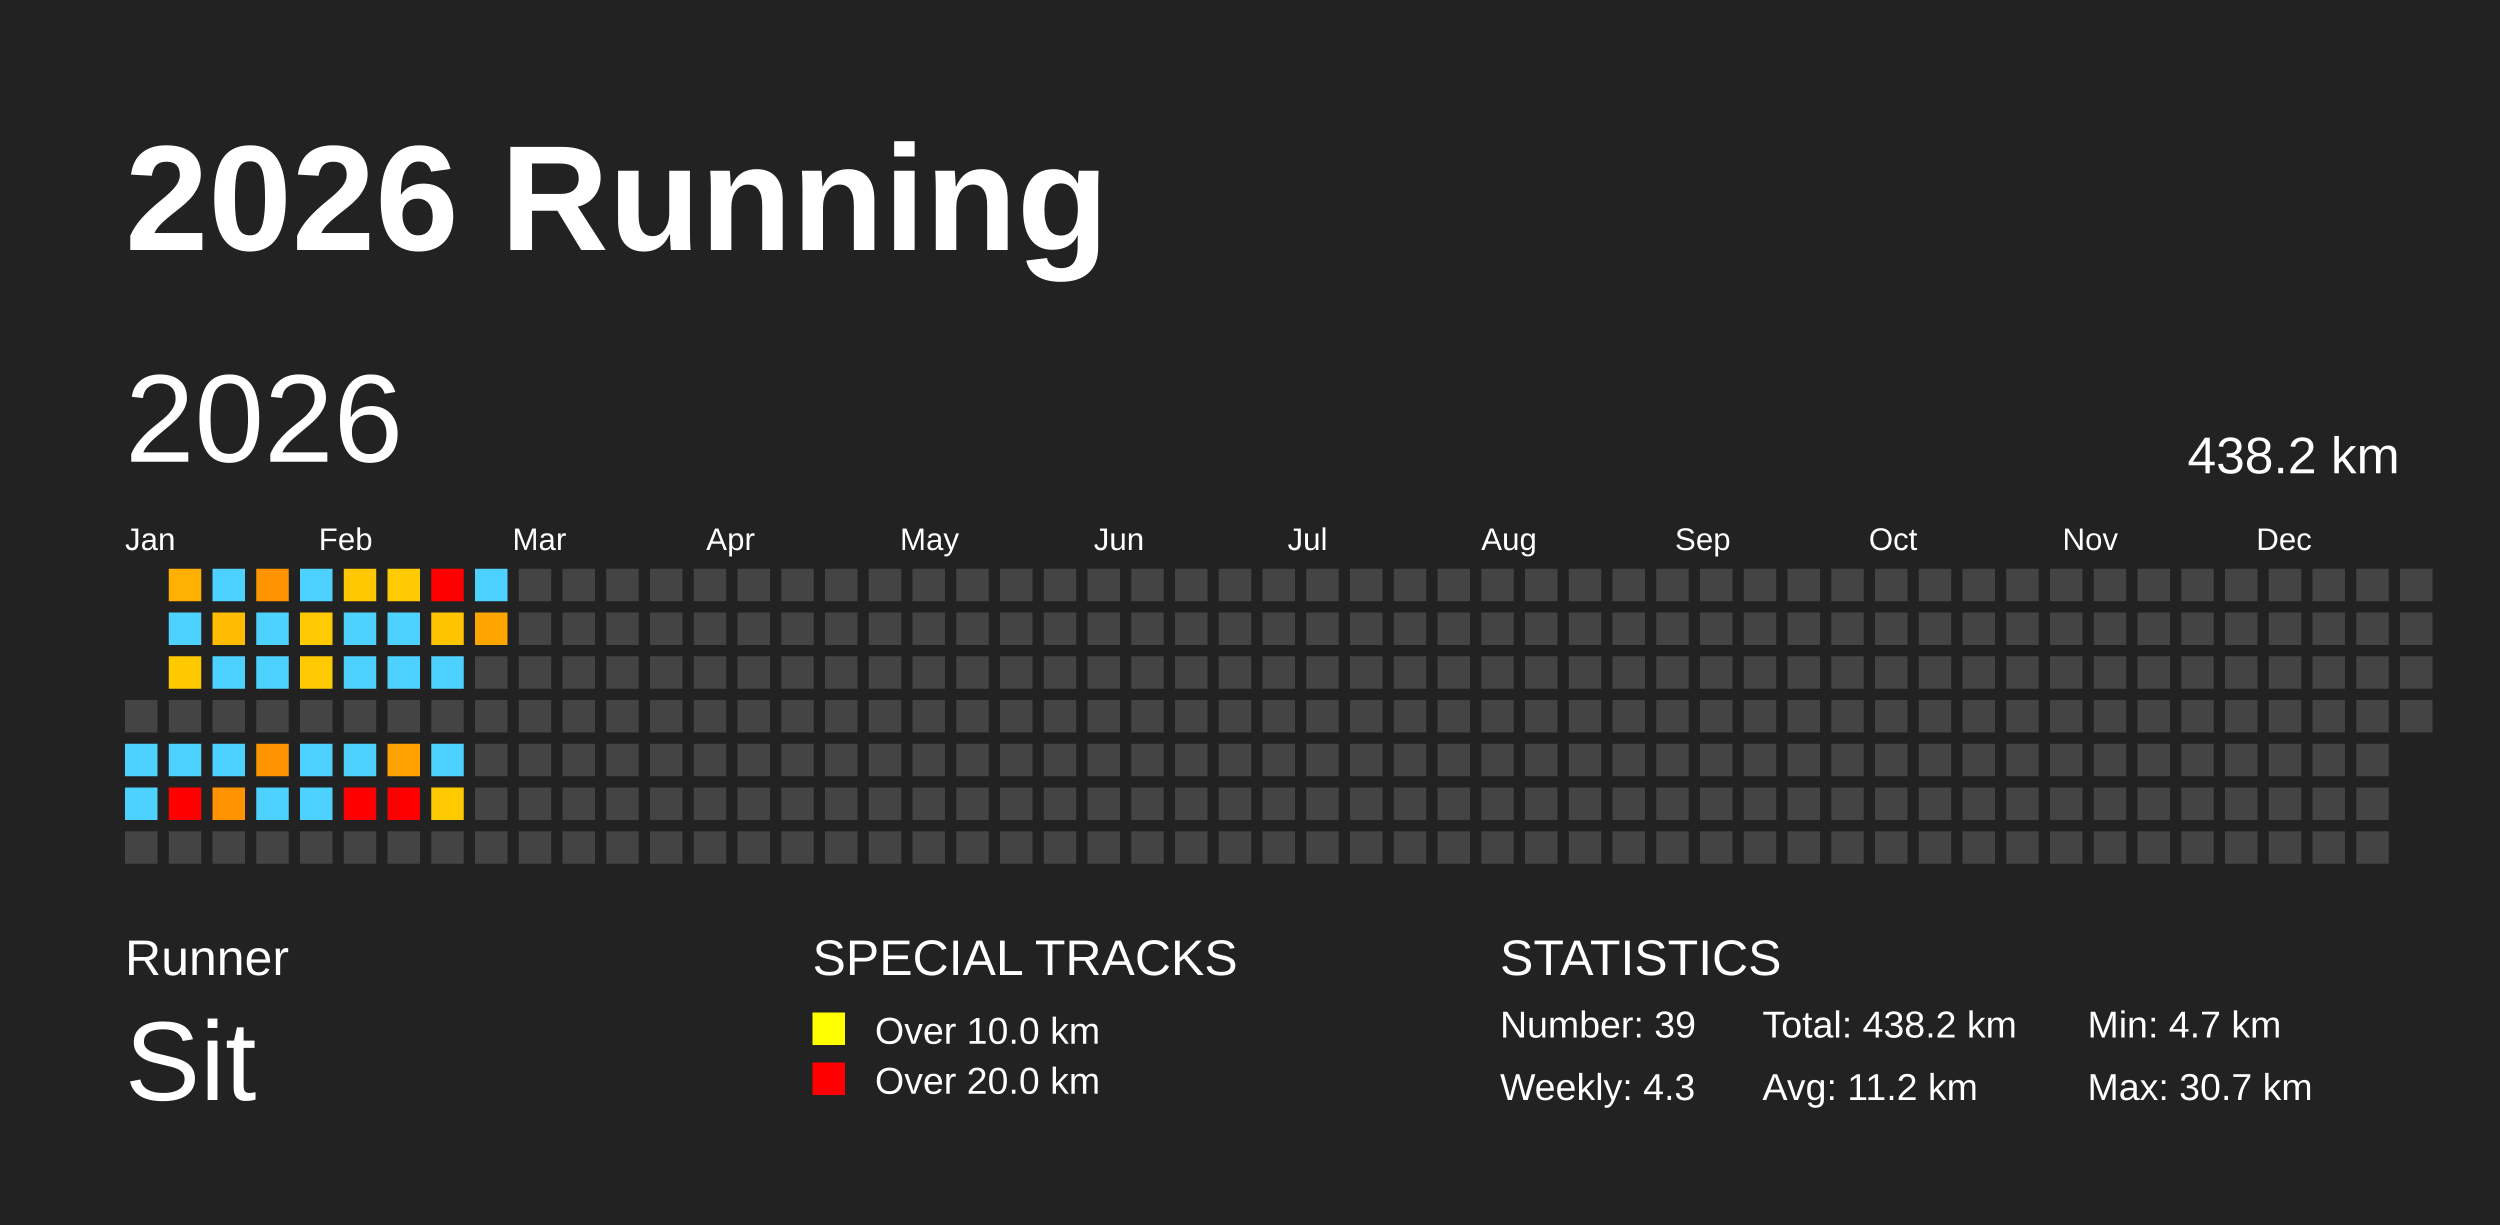
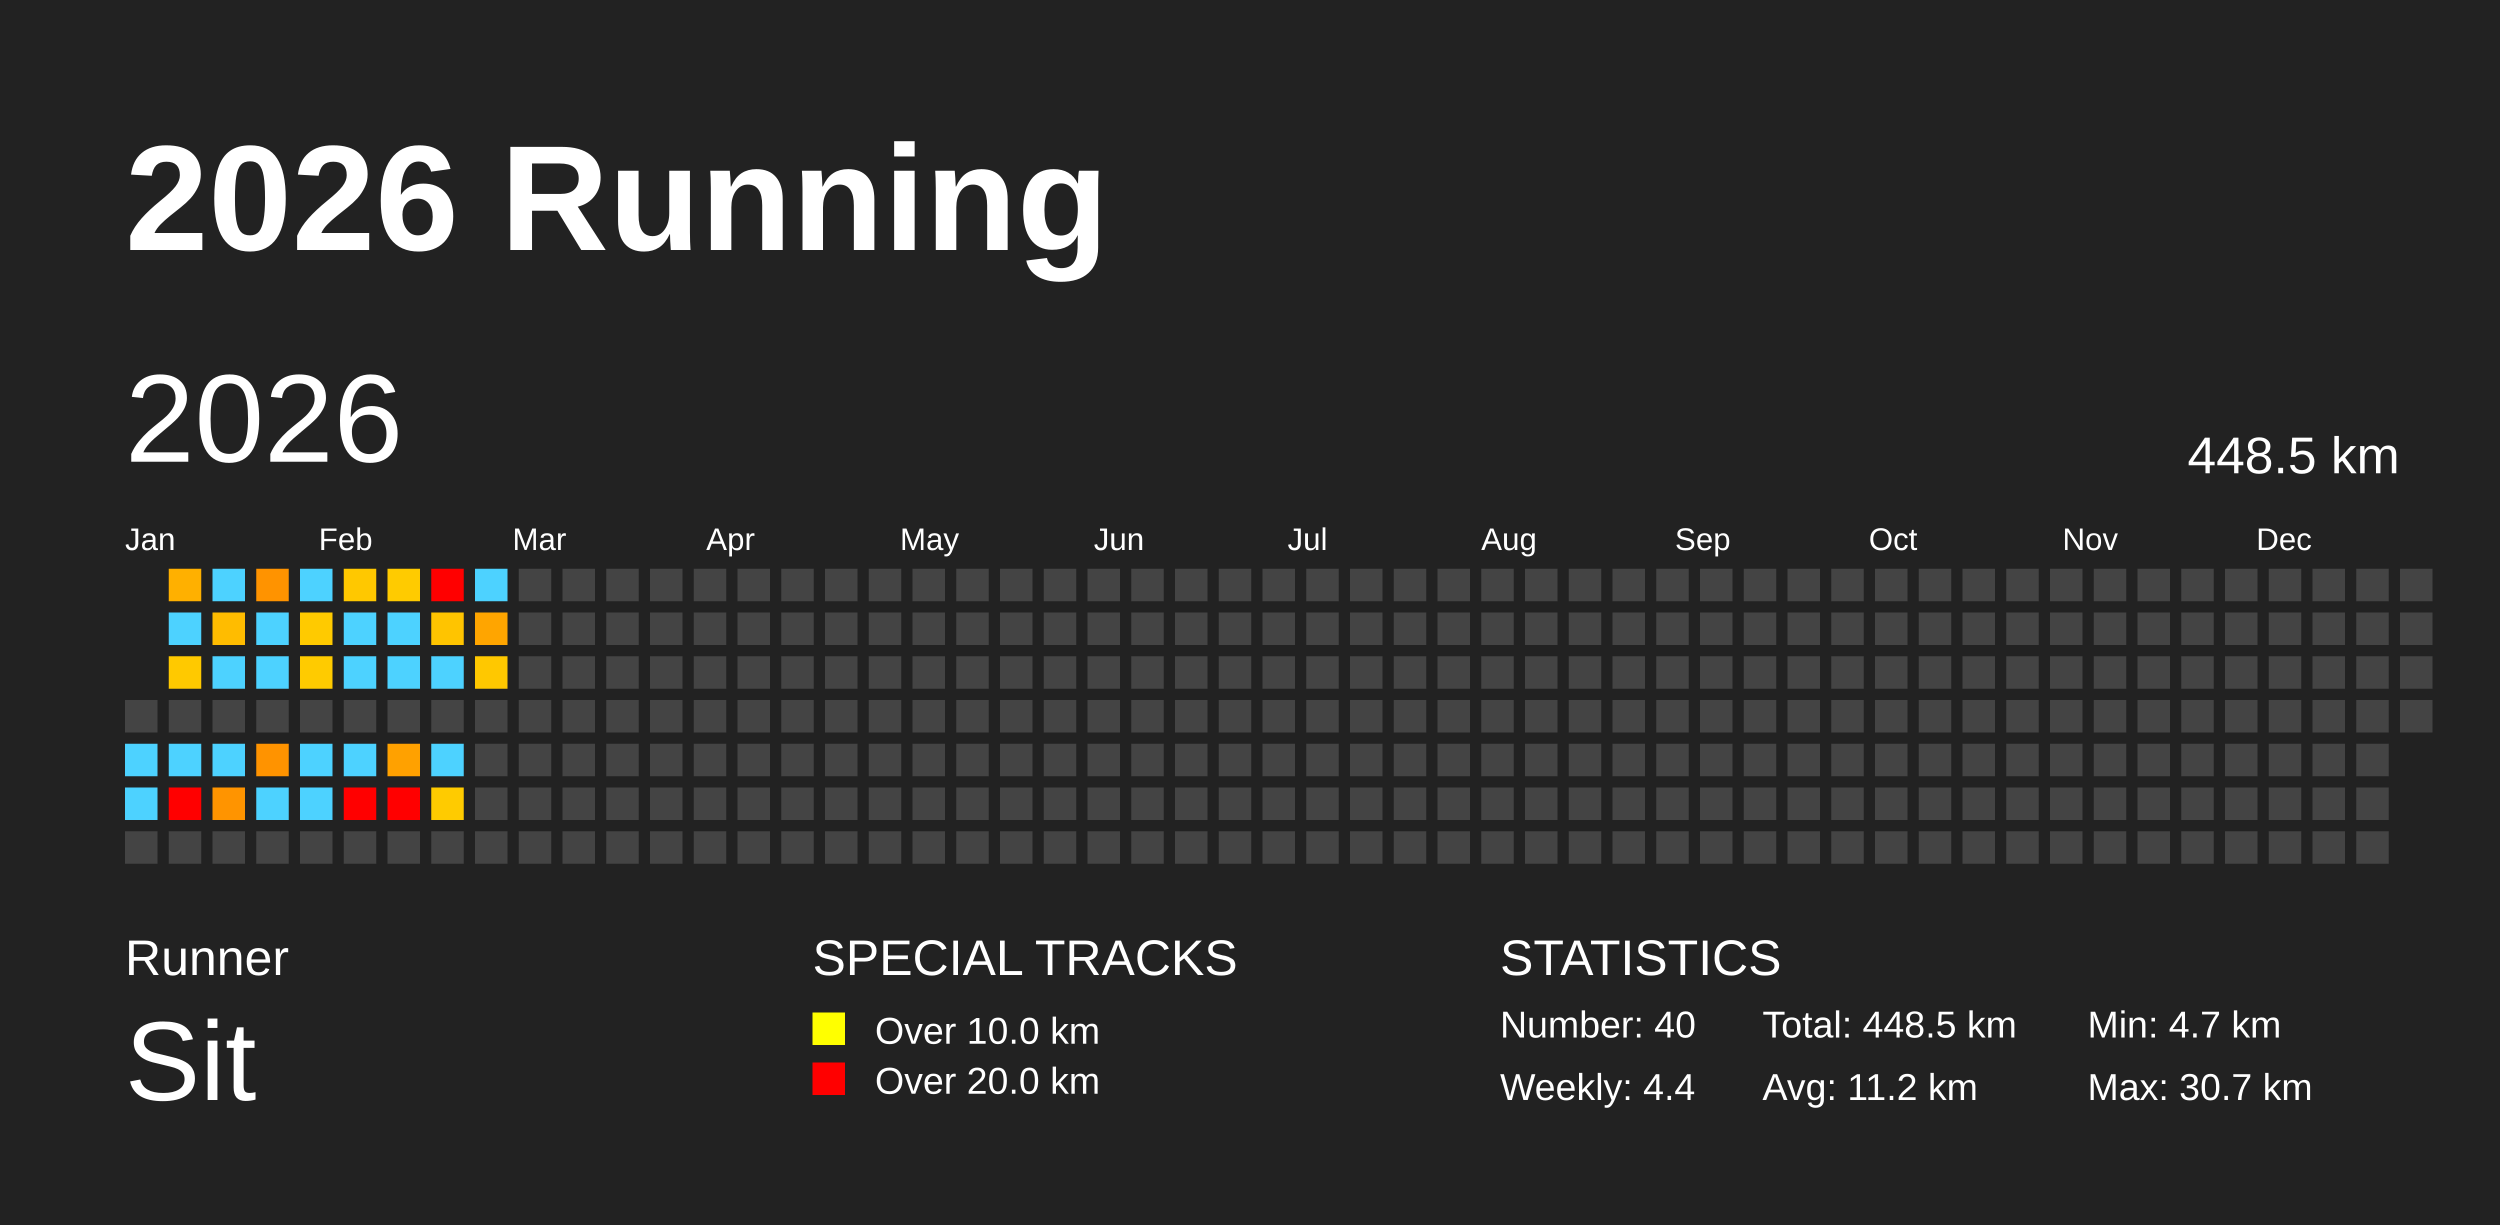
<svg xmlns="http://www.w3.org/2000/svg" baseProfile="full" height="98mm" version="1.1" viewBox="0,0,200,98" width="200mm">
  <defs />
  <rect fill="#222222" height="98" width="200" x="0" y="0" />
  <text fill="#FFFFFF" style="font-size:12px; font-family:Arial; font-weight:bold;" x="10" y="20">2026 Running</text>
  <text fill="#FFFFFF" style="font-size:4px; font-family:Arial" x="10" y="78">Runner</text>
  <text fill="#FFFFFF" style="font-size:9px; font-family:Arial" x="10" y="88">Sit</text>
  <text fill="#FFFFFF" style="font-size:4px; font-family:Arial" x="65" y="78">SPECIAL TRACKS</text>
  <rect fill="yellow" height="2.6" width="2.6" x="65" y="81" />
  <text fill="#FFFFFF" style="font-size:3px; font-family:Arial" x="70" y="83.5">Over 10.0 km</text>
  <rect fill="red" height="2.6" width="2.6" x="65" y="85" />
  <text fill="#FFFFFF" style="font-size:3px; font-family:Arial" x="70" y="87.5">Over 20.0 km</text>
  <text fill="#FFFFFF" style="font-size:4px; font-family:Arial" x="120" y="78">STATISTICS</text>
-   <text fill="#FFFFFF" style="font-size:3px; font-family:Arial" x="120" y="83">Number: 39</text>
-   <text fill="#FFFFFF" style="font-size:3px; font-family:Arial" x="120" y="88">Weekly: 4.3</text>
-   <text fill="#FFFFFF" style="font-size:3px; font-family:Arial" x="141" y="83">Total: 438.2 km</text>
+   <text fill="#FFFFFF" style="font-size:3px; font-family:Arial" x="120" y="83">Number: 40</text>
+   <text fill="#FFFFFF" style="font-size:3px; font-family:Arial" x="120" y="88">Weekly: 4.4</text>
+   <text fill="#FFFFFF" style="font-size:3px; font-family:Arial" x="141" y="83">Total: 448.5 km</text>
  <text fill="#FFFFFF" style="font-size:3px; font-family:Arial" x="141" y="88">Avg: 11.2 km</text>
  <text fill="#FFFFFF" style="font-size:3px; font-family:Arial" x="167" y="83">Min: 4.7 km</text>
  <text fill="#FFFFFF" style="font-size:3px; font-family:Arial" x="167" y="88">Max: 30.7 km</text>
  <text dominant-baseline="hanging" fill="#FFFFFF" style="font-size:10.0px; font-family:Arial;" x="10" y="30">2026</text>
-   <text dominant-baseline="hanging" fill="#FFFFFF" style="font-size:4.125px; font-family:Arial;" x="175" y="35">438.2 km</text>
+   <text dominant-baseline="hanging" fill="#FFFFFF" style="font-size:4.125px; font-family:Arial;" x="175" y="35">448.5 km</text>
  <text fill="#FFFFFF" style="font-size:2.5px; font-family:Arial" x="10.0" y="44">Jan</text>
  <text fill="#FFFFFF" style="font-size:2.5px; font-family:Arial" x="25.5" y="44">Feb</text>
  <text fill="#FFFFFF" style="font-size:2.5px; font-family:Arial" x="41.0" y="44">Mar</text>
  <text fill="#FFFFFF" style="font-size:2.5px; font-family:Arial" x="56.5" y="44">Apr</text>
  <text fill="#FFFFFF" style="font-size:2.5px; font-family:Arial" x="72.0" y="44">May</text>
  <text fill="#FFFFFF" style="font-size:2.5px; font-family:Arial" x="87.5" y="44">Jun</text>
  <text fill="#FFFFFF" style="font-size:2.5px; font-family:Arial" x="103.0" y="44">Jul</text>
  <text fill="#FFFFFF" style="font-size:2.5px; font-family:Arial" x="118.5" y="44">Aug</text>
  <text fill="#FFFFFF" style="font-size:2.5px; font-family:Arial" x="134.0" y="44">Sep</text>
  <text fill="#FFFFFF" style="font-size:2.5px; font-family:Arial" x="149.5" y="44">Oct</text>
  <text fill="#FFFFFF" style="font-size:2.5px; font-family:Arial" x="165.0" y="44">Nov</text>
  <text fill="#FFFFFF" style="font-size:2.5px; font-family:Arial" x="180.5" y="44">Dec</text>
  <rect fill="#444444" height="2.6" width="2.6" x="10.0" y="56.0" />
  <rect fill="#4dd2ff" height="2.6" width="2.6" x="10.0" y="59.5" />
  <rect fill="#4dd2ff" height="2.6" width="2.6" x="10.0" y="63.0" />
  <rect fill="#444444" height="2.6" width="2.6" x="10.0" y="66.5" />
  <rect fill="#ffb000" height="2.6" width="2.6" x="13.5" y="45.5" />
  <rect fill="#4dd2ff" height="2.6" width="2.6" x="13.5" y="49.0" />
  <rect fill="#ffc900" height="2.6" width="2.6" x="13.5" y="52.5" />
  <rect fill="#444444" height="2.6" width="2.6" x="13.5" y="56.0" />
  <rect fill="#4dd2ff" height="2.6" width="2.6" x="13.5" y="59.5" />
  <rect fill="red" height="2.6" width="2.6" x="13.5" y="63.0" />
  <rect fill="#444444" height="2.6" width="2.6" x="13.5" y="66.5" />
  <rect fill="#4dd2ff" height="2.6" width="2.6" x="17.0" y="45.5" />
  <rect fill="#ffbc00" height="2.6" width="2.6" x="17.0" y="49.0" />
  <rect fill="#4dd2ff" height="2.6" width="2.6" x="17.0" y="52.5" />
  <rect fill="#444444" height="2.6" width="2.6" x="17.0" y="56.0" />
  <rect fill="#4dd2ff" height="2.6" width="2.6" x="17.0" y="59.5" />
  <rect fill="#ff9400" height="2.6" width="2.6" x="17.0" y="63.0" />
  <rect fill="#444444" height="2.6" width="2.6" x="17.0" y="66.5" />
  <rect fill="#ff9300" height="2.6" width="2.6" x="20.5" y="45.5" />
  <rect fill="#4dd2ff" height="2.6" width="2.6" x="20.5" y="49.0" />
  <rect fill="#4dd2ff" height="2.6" width="2.6" x="20.5" y="52.5" />
  <rect fill="#444444" height="2.6" width="2.6" x="20.5" y="56.0" />
  <rect fill="#ff9300" height="2.6" width="2.6" x="20.5" y="59.5" />
  <rect fill="#4dd2ff" height="2.6" width="2.6" x="20.5" y="63.0" />
  <rect fill="#444444" height="2.6" width="2.6" x="20.5" y="66.5" />
  <rect fill="#4dd2ff" height="2.6" width="2.6" x="24.0" y="45.5" />
  <rect fill="#ffca00" height="2.6" width="2.6" x="24.0" y="49.0" />
  <rect fill="#ffcb00" height="2.6" width="2.6" x="24.0" y="52.5" />
  <rect fill="#444444" height="2.6" width="2.6" x="24.0" y="56.0" />
  <rect fill="#4dd2ff" height="2.6" width="2.6" x="24.0" y="59.5" />
  <rect fill="#4dd2ff" height="2.6" width="2.6" x="24.0" y="63.0" />
  <rect fill="#444444" height="2.6" width="2.6" x="24.0" y="66.5" />
  <rect fill="#ffc800" height="2.6" width="2.6" x="27.5" y="45.5" />
  <rect fill="#4dd2ff" height="2.6" width="2.6" x="27.5" y="49.0" />
  <rect fill="#4dd2ff" height="2.6" width="2.6" x="27.5" y="52.5" />
  <rect fill="#444444" height="2.6" width="2.6" x="27.5" y="56.0" />
  <rect fill="#4dd2ff" height="2.6" width="2.6" x="27.5" y="59.5" />
  <rect fill="red" height="2.6" width="2.6" x="27.5" y="63.0" />
  <rect fill="#444444" height="2.6" width="2.6" x="27.5" y="66.5" />
  <rect fill="#ffcb00" height="2.6" width="2.6" x="31.0" y="45.5" />
  <rect fill="#4dd2ff" height="2.6" width="2.6" x="31.0" y="49.0" />
  <rect fill="#4dd2ff" height="2.6" width="2.6" x="31.0" y="52.5" />
  <rect fill="#444444" height="2.6" width="2.6" x="31.0" y="56.0" />
  <rect fill="#ffa100" height="2.6" width="2.6" x="31.0" y="59.5" />
  <rect fill="red" height="2.6" width="2.6" x="31.0" y="63.0" />
  <rect fill="#444444" height="2.6" width="2.6" x="31.0" y="66.5" />
  <rect fill="red" height="2.6" width="2.6" x="34.5" y="45.5" />
  <rect fill="#ffc400" height="2.6" width="2.6" x="34.5" y="49.0" />
  <rect fill="#4dd2ff" height="2.6" width="2.6" x="34.5" y="52.5" />
  <rect fill="#444444" height="2.6" width="2.6" x="34.5" y="56.0" />
  <rect fill="#4dd2ff" height="2.6" width="2.6" x="34.5" y="59.5" />
  <rect fill="#ffcb00" height="2.6" width="2.6" x="34.5" y="63.0" />
  <rect fill="#444444" height="2.6" width="2.6" x="34.5" y="66.5" />
  <rect fill="#4dd2ff" height="2.6" width="2.6" x="38.0" y="45.5" />
  <rect fill="#ffa500" height="2.6" width="2.6" x="38.0" y="49.0" />
-   <rect fill="#444444" height="2.6" width="2.6" x="38.0" y="52.5" />
+   <rect fill="#ffc800" height="2.6" width="2.6" x="38.0" y="52.5" />
  <rect fill="#444444" height="2.6" width="2.6" x="38.0" y="56.0" />
  <rect fill="#444444" height="2.6" width="2.6" x="38.0" y="59.5" />
  <rect fill="#444444" height="2.6" width="2.6" x="38.0" y="63.0" />
  <rect fill="#444444" height="2.6" width="2.6" x="38.0" y="66.5" />
  <rect fill="#444444" height="2.6" width="2.6" x="41.5" y="45.5" />
  <rect fill="#444444" height="2.6" width="2.6" x="41.5" y="49.0" />
  <rect fill="#444444" height="2.6" width="2.6" x="41.5" y="52.5" />
  <rect fill="#444444" height="2.6" width="2.6" x="41.5" y="56.0" />
  <rect fill="#444444" height="2.6" width="2.6" x="41.5" y="59.5" />
  <rect fill="#444444" height="2.6" width="2.6" x="41.5" y="63.0" />
  <rect fill="#444444" height="2.6" width="2.6" x="41.5" y="66.5" />
  <rect fill="#444444" height="2.6" width="2.6" x="45.0" y="45.5" />
  <rect fill="#444444" height="2.6" width="2.6" x="45.0" y="49.0" />
  <rect fill="#444444" height="2.6" width="2.6" x="45.0" y="52.5" />
  <rect fill="#444444" height="2.6" width="2.6" x="45.0" y="56.0" />
  <rect fill="#444444" height="2.6" width="2.6" x="45.0" y="59.5" />
  <rect fill="#444444" height="2.6" width="2.6" x="45.0" y="63.0" />
  <rect fill="#444444" height="2.6" width="2.6" x="45.0" y="66.5" />
  <rect fill="#444444" height="2.6" width="2.6" x="48.5" y="45.5" />
  <rect fill="#444444" height="2.6" width="2.6" x="48.5" y="49.0" />
  <rect fill="#444444" height="2.6" width="2.6" x="48.5" y="52.5" />
  <rect fill="#444444" height="2.6" width="2.6" x="48.5" y="56.0" />
  <rect fill="#444444" height="2.6" width="2.6" x="48.5" y="59.5" />
  <rect fill="#444444" height="2.6" width="2.6" x="48.5" y="63.0" />
  <rect fill="#444444" height="2.6" width="2.6" x="48.5" y="66.5" />
  <rect fill="#444444" height="2.6" width="2.6" x="52.0" y="45.5" />
  <rect fill="#444444" height="2.6" width="2.6" x="52.0" y="49.0" />
  <rect fill="#444444" height="2.6" width="2.6" x="52.0" y="52.5" />
  <rect fill="#444444" height="2.6" width="2.6" x="52.0" y="56.0" />
  <rect fill="#444444" height="2.6" width="2.6" x="52.0" y="59.5" />
  <rect fill="#444444" height="2.6" width="2.6" x="52.0" y="63.0" />
  <rect fill="#444444" height="2.6" width="2.6" x="52.0" y="66.5" />
  <rect fill="#444444" height="2.6" width="2.6" x="55.5" y="45.5" />
  <rect fill="#444444" height="2.6" width="2.6" x="55.5" y="49.0" />
  <rect fill="#444444" height="2.6" width="2.6" x="55.5" y="52.5" />
  <rect fill="#444444" height="2.6" width="2.6" x="55.5" y="56.0" />
  <rect fill="#444444" height="2.6" width="2.6" x="55.5" y="59.5" />
  <rect fill="#444444" height="2.6" width="2.6" x="55.5" y="63.0" />
  <rect fill="#444444" height="2.6" width="2.6" x="55.5" y="66.5" />
  <rect fill="#444444" height="2.6" width="2.6" x="59.0" y="45.5" />
  <rect fill="#444444" height="2.6" width="2.6" x="59.0" y="49.0" />
  <rect fill="#444444" height="2.6" width="2.6" x="59.0" y="52.5" />
  <rect fill="#444444" height="2.6" width="2.6" x="59.0" y="56.0" />
  <rect fill="#444444" height="2.6" width="2.6" x="59.0" y="59.5" />
  <rect fill="#444444" height="2.6" width="2.6" x="59.0" y="63.0" />
  <rect fill="#444444" height="2.6" width="2.6" x="59.0" y="66.5" />
  <rect fill="#444444" height="2.6" width="2.6" x="62.5" y="45.5" />
  <rect fill="#444444" height="2.6" width="2.6" x="62.5" y="49.0" />
  <rect fill="#444444" height="2.6" width="2.6" x="62.5" y="52.5" />
  <rect fill="#444444" height="2.6" width="2.6" x="62.5" y="56.0" />
  <rect fill="#444444" height="2.6" width="2.6" x="62.5" y="59.5" />
  <rect fill="#444444" height="2.6" width="2.6" x="62.5" y="63.0" />
  <rect fill="#444444" height="2.6" width="2.6" x="62.5" y="66.5" />
  <rect fill="#444444" height="2.6" width="2.6" x="66.0" y="45.5" />
  <rect fill="#444444" height="2.6" width="2.6" x="66.0" y="49.0" />
  <rect fill="#444444" height="2.6" width="2.6" x="66.0" y="52.5" />
  <rect fill="#444444" height="2.6" width="2.6" x="66.0" y="56.0" />
  <rect fill="#444444" height="2.6" width="2.6" x="66.0" y="59.5" />
  <rect fill="#444444" height="2.6" width="2.6" x="66.0" y="63.0" />
  <rect fill="#444444" height="2.6" width="2.6" x="66.0" y="66.5" />
  <rect fill="#444444" height="2.6" width="2.6" x="69.5" y="45.5" />
  <rect fill="#444444" height="2.6" width="2.6" x="69.5" y="49.0" />
  <rect fill="#444444" height="2.6" width="2.6" x="69.5" y="52.5" />
  <rect fill="#444444" height="2.6" width="2.6" x="69.5" y="56.0" />
  <rect fill="#444444" height="2.6" width="2.6" x="69.5" y="59.5" />
  <rect fill="#444444" height="2.6" width="2.6" x="69.5" y="63.0" />
  <rect fill="#444444" height="2.6" width="2.6" x="69.5" y="66.5" />
  <rect fill="#444444" height="2.6" width="2.6" x="73.0" y="45.5" />
  <rect fill="#444444" height="2.6" width="2.6" x="73.0" y="49.0" />
  <rect fill="#444444" height="2.6" width="2.6" x="73.0" y="52.5" />
  <rect fill="#444444" height="2.6" width="2.6" x="73.0" y="56.0" />
  <rect fill="#444444" height="2.6" width="2.6" x="73.0" y="59.5" />
  <rect fill="#444444" height="2.6" width="2.6" x="73.0" y="63.0" />
  <rect fill="#444444" height="2.6" width="2.6" x="73.0" y="66.5" />
  <rect fill="#444444" height="2.6" width="2.6" x="76.5" y="45.5" />
  <rect fill="#444444" height="2.6" width="2.6" x="76.5" y="49.0" />
  <rect fill="#444444" height="2.6" width="2.6" x="76.5" y="52.5" />
  <rect fill="#444444" height="2.6" width="2.6" x="76.5" y="56.0" />
  <rect fill="#444444" height="2.6" width="2.6" x="76.5" y="59.5" />
  <rect fill="#444444" height="2.6" width="2.6" x="76.5" y="63.0" />
  <rect fill="#444444" height="2.6" width="2.6" x="76.5" y="66.5" />
  <rect fill="#444444" height="2.6" width="2.6" x="80.0" y="45.5" />
  <rect fill="#444444" height="2.6" width="2.6" x="80.0" y="49.0" />
  <rect fill="#444444" height="2.6" width="2.6" x="80.0" y="52.5" />
  <rect fill="#444444" height="2.6" width="2.6" x="80.0" y="56.0" />
  <rect fill="#444444" height="2.6" width="2.6" x="80.0" y="59.5" />
  <rect fill="#444444" height="2.6" width="2.6" x="80.0" y="63.0" />
  <rect fill="#444444" height="2.6" width="2.6" x="80.0" y="66.5" />
  <rect fill="#444444" height="2.6" width="2.6" x="83.5" y="45.5" />
  <rect fill="#444444" height="2.6" width="2.6" x="83.5" y="49.0" />
  <rect fill="#444444" height="2.6" width="2.6" x="83.5" y="52.5" />
  <rect fill="#444444" height="2.6" width="2.6" x="83.5" y="56.0" />
  <rect fill="#444444" height="2.6" width="2.6" x="83.5" y="59.5" />
  <rect fill="#444444" height="2.6" width="2.6" x="83.5" y="63.0" />
  <rect fill="#444444" height="2.6" width="2.6" x="83.5" y="66.5" />
  <rect fill="#444444" height="2.6" width="2.6" x="87.0" y="45.5" />
  <rect fill="#444444" height="2.6" width="2.6" x="87.0" y="49.0" />
  <rect fill="#444444" height="2.6" width="2.6" x="87.0" y="52.5" />
  <rect fill="#444444" height="2.6" width="2.6" x="87.0" y="56.0" />
  <rect fill="#444444" height="2.6" width="2.6" x="87.0" y="59.5" />
  <rect fill="#444444" height="2.6" width="2.6" x="87.0" y="63.0" />
  <rect fill="#444444" height="2.6" width="2.6" x="87.0" y="66.5" />
  <rect fill="#444444" height="2.6" width="2.6" x="90.5" y="45.5" />
  <rect fill="#444444" height="2.6" width="2.6" x="90.5" y="49.0" />
  <rect fill="#444444" height="2.6" width="2.6" x="90.5" y="52.5" />
  <rect fill="#444444" height="2.6" width="2.6" x="90.5" y="56.0" />
  <rect fill="#444444" height="2.6" width="2.6" x="90.5" y="59.5" />
  <rect fill="#444444" height="2.6" width="2.6" x="90.5" y="63.0" />
  <rect fill="#444444" height="2.6" width="2.6" x="90.5" y="66.5" />
  <rect fill="#444444" height="2.6" width="2.6" x="94.0" y="45.5" />
  <rect fill="#444444" height="2.6" width="2.6" x="94.0" y="49.0" />
  <rect fill="#444444" height="2.6" width="2.6" x="94.0" y="52.5" />
  <rect fill="#444444" height="2.6" width="2.6" x="94.0" y="56.0" />
  <rect fill="#444444" height="2.6" width="2.6" x="94.0" y="59.5" />
  <rect fill="#444444" height="2.6" width="2.6" x="94.0" y="63.0" />
  <rect fill="#444444" height="2.6" width="2.6" x="94.0" y="66.5" />
  <rect fill="#444444" height="2.6" width="2.6" x="97.5" y="45.5" />
  <rect fill="#444444" height="2.6" width="2.6" x="97.5" y="49.0" />
  <rect fill="#444444" height="2.6" width="2.6" x="97.5" y="52.5" />
  <rect fill="#444444" height="2.6" width="2.6" x="97.5" y="56.0" />
  <rect fill="#444444" height="2.6" width="2.6" x="97.5" y="59.5" />
  <rect fill="#444444" height="2.6" width="2.6" x="97.5" y="63.0" />
  <rect fill="#444444" height="2.6" width="2.6" x="97.5" y="66.5" />
  <rect fill="#444444" height="2.6" width="2.6" x="101.0" y="45.5" />
  <rect fill="#444444" height="2.6" width="2.6" x="101.0" y="49.0" />
  <rect fill="#444444" height="2.6" width="2.6" x="101.0" y="52.5" />
  <rect fill="#444444" height="2.6" width="2.6" x="101.0" y="56.0" />
  <rect fill="#444444" height="2.6" width="2.6" x="101.0" y="59.5" />
  <rect fill="#444444" height="2.6" width="2.6" x="101.0" y="63.0" />
  <rect fill="#444444" height="2.6" width="2.6" x="101.0" y="66.5" />
  <rect fill="#444444" height="2.6" width="2.6" x="104.5" y="45.5" />
  <rect fill="#444444" height="2.6" width="2.6" x="104.5" y="49.0" />
  <rect fill="#444444" height="2.6" width="2.6" x="104.5" y="52.5" />
  <rect fill="#444444" height="2.6" width="2.6" x="104.5" y="56.0" />
  <rect fill="#444444" height="2.6" width="2.6" x="104.5" y="59.5" />
  <rect fill="#444444" height="2.6" width="2.6" x="104.5" y="63.0" />
  <rect fill="#444444" height="2.6" width="2.6" x="104.5" y="66.5" />
  <rect fill="#444444" height="2.6" width="2.6" x="108.0" y="45.5" />
  <rect fill="#444444" height="2.6" width="2.6" x="108.0" y="49.0" />
  <rect fill="#444444" height="2.6" width="2.6" x="108.0" y="52.5" />
  <rect fill="#444444" height="2.6" width="2.6" x="108.0" y="56.0" />
  <rect fill="#444444" height="2.6" width="2.6" x="108.0" y="59.5" />
  <rect fill="#444444" height="2.6" width="2.6" x="108.0" y="63.0" />
  <rect fill="#444444" height="2.6" width="2.6" x="108.0" y="66.5" />
  <rect fill="#444444" height="2.6" width="2.6" x="111.5" y="45.5" />
  <rect fill="#444444" height="2.6" width="2.6" x="111.5" y="49.0" />
  <rect fill="#444444" height="2.6" width="2.6" x="111.5" y="52.5" />
  <rect fill="#444444" height="2.6" width="2.6" x="111.5" y="56.0" />
  <rect fill="#444444" height="2.6" width="2.6" x="111.5" y="59.5" />
  <rect fill="#444444" height="2.6" width="2.6" x="111.5" y="63.0" />
  <rect fill="#444444" height="2.6" width="2.6" x="111.5" y="66.5" />
  <rect fill="#444444" height="2.6" width="2.6" x="115.0" y="45.5" />
  <rect fill="#444444" height="2.6" width="2.6" x="115.0" y="49.0" />
  <rect fill="#444444" height="2.6" width="2.6" x="115.0" y="52.5" />
  <rect fill="#444444" height="2.6" width="2.6" x="115.0" y="56.0" />
  <rect fill="#444444" height="2.6" width="2.6" x="115.0" y="59.5" />
  <rect fill="#444444" height="2.6" width="2.6" x="115.0" y="63.0" />
  <rect fill="#444444" height="2.6" width="2.6" x="115.0" y="66.5" />
  <rect fill="#444444" height="2.6" width="2.6" x="118.5" y="45.5" />
  <rect fill="#444444" height="2.6" width="2.6" x="118.5" y="49.0" />
  <rect fill="#444444" height="2.6" width="2.6" x="118.5" y="52.5" />
  <rect fill="#444444" height="2.6" width="2.6" x="118.5" y="56.0" />
  <rect fill="#444444" height="2.6" width="2.6" x="118.5" y="59.5" />
  <rect fill="#444444" height="2.6" width="2.6" x="118.5" y="63.0" />
  <rect fill="#444444" height="2.6" width="2.6" x="118.5" y="66.5" />
  <rect fill="#444444" height="2.6" width="2.6" x="122.0" y="45.5" />
  <rect fill="#444444" height="2.6" width="2.6" x="122.0" y="49.0" />
  <rect fill="#444444" height="2.6" width="2.6" x="122.0" y="52.5" />
  <rect fill="#444444" height="2.6" width="2.6" x="122.0" y="56.0" />
  <rect fill="#444444" height="2.6" width="2.6" x="122.0" y="59.5" />
  <rect fill="#444444" height="2.6" width="2.6" x="122.0" y="63.0" />
  <rect fill="#444444" height="2.6" width="2.6" x="122.0" y="66.5" />
  <rect fill="#444444" height="2.6" width="2.6" x="125.5" y="45.5" />
  <rect fill="#444444" height="2.6" width="2.6" x="125.5" y="49.0" />
  <rect fill="#444444" height="2.6" width="2.6" x="125.5" y="52.5" />
  <rect fill="#444444" height="2.6" width="2.6" x="125.5" y="56.0" />
  <rect fill="#444444" height="2.6" width="2.6" x="125.5" y="59.5" />
  <rect fill="#444444" height="2.6" width="2.6" x="125.5" y="63.0" />
  <rect fill="#444444" height="2.6" width="2.6" x="125.5" y="66.5" />
  <rect fill="#444444" height="2.6" width="2.6" x="129.0" y="45.5" />
  <rect fill="#444444" height="2.6" width="2.6" x="129.0" y="49.0" />
  <rect fill="#444444" height="2.6" width="2.6" x="129.0" y="52.5" />
  <rect fill="#444444" height="2.6" width="2.6" x="129.0" y="56.0" />
  <rect fill="#444444" height="2.6" width="2.6" x="129.0" y="59.5" />
  <rect fill="#444444" height="2.6" width="2.6" x="129.0" y="63.0" />
  <rect fill="#444444" height="2.6" width="2.6" x="129.0" y="66.5" />
  <rect fill="#444444" height="2.6" width="2.6" x="132.5" y="45.5" />
  <rect fill="#444444" height="2.6" width="2.6" x="132.5" y="49.0" />
  <rect fill="#444444" height="2.6" width="2.6" x="132.5" y="52.5" />
  <rect fill="#444444" height="2.6" width="2.6" x="132.5" y="56.0" />
  <rect fill="#444444" height="2.6" width="2.6" x="132.5" y="59.5" />
  <rect fill="#444444" height="2.6" width="2.6" x="132.5" y="63.0" />
  <rect fill="#444444" height="2.6" width="2.6" x="132.5" y="66.5" />
  <rect fill="#444444" height="2.6" width="2.6" x="136.0" y="45.5" />
  <rect fill="#444444" height="2.6" width="2.6" x="136.0" y="49.0" />
  <rect fill="#444444" height="2.6" width="2.6" x="136.0" y="52.5" />
  <rect fill="#444444" height="2.6" width="2.6" x="136.0" y="56.0" />
  <rect fill="#444444" height="2.6" width="2.6" x="136.0" y="59.5" />
  <rect fill="#444444" height="2.6" width="2.6" x="136.0" y="63.0" />
  <rect fill="#444444" height="2.6" width="2.6" x="136.0" y="66.5" />
  <rect fill="#444444" height="2.6" width="2.6" x="139.5" y="45.5" />
  <rect fill="#444444" height="2.6" width="2.6" x="139.5" y="49.0" />
  <rect fill="#444444" height="2.6" width="2.6" x="139.5" y="52.5" />
  <rect fill="#444444" height="2.6" width="2.6" x="139.5" y="56.0" />
  <rect fill="#444444" height="2.6" width="2.6" x="139.5" y="59.5" />
  <rect fill="#444444" height="2.6" width="2.6" x="139.5" y="63.0" />
  <rect fill="#444444" height="2.6" width="2.6" x="139.5" y="66.5" />
  <rect fill="#444444" height="2.6" width="2.6" x="143.0" y="45.5" />
  <rect fill="#444444" height="2.6" width="2.6" x="143.0" y="49.0" />
  <rect fill="#444444" height="2.6" width="2.6" x="143.0" y="52.5" />
  <rect fill="#444444" height="2.6" width="2.6" x="143.0" y="56.0" />
  <rect fill="#444444" height="2.6" width="2.6" x="143.0" y="59.5" />
  <rect fill="#444444" height="2.6" width="2.6" x="143.0" y="63.0" />
  <rect fill="#444444" height="2.6" width="2.6" x="143.0" y="66.5" />
  <rect fill="#444444" height="2.6" width="2.6" x="146.5" y="45.5" />
  <rect fill="#444444" height="2.6" width="2.6" x="146.5" y="49.0" />
  <rect fill="#444444" height="2.6" width="2.6" x="146.5" y="52.5" />
  <rect fill="#444444" height="2.6" width="2.6" x="146.5" y="56.0" />
  <rect fill="#444444" height="2.6" width="2.6" x="146.5" y="59.5" />
  <rect fill="#444444" height="2.6" width="2.6" x="146.5" y="63.0" />
  <rect fill="#444444" height="2.6" width="2.6" x="146.5" y="66.5" />
  <rect fill="#444444" height="2.6" width="2.6" x="150.0" y="45.5" />
  <rect fill="#444444" height="2.6" width="2.6" x="150.0" y="49.0" />
  <rect fill="#444444" height="2.6" width="2.6" x="150.0" y="52.5" />
  <rect fill="#444444" height="2.6" width="2.6" x="150.0" y="56.0" />
  <rect fill="#444444" height="2.6" width="2.6" x="150.0" y="59.5" />
  <rect fill="#444444" height="2.6" width="2.6" x="150.0" y="63.0" />
  <rect fill="#444444" height="2.6" width="2.6" x="150.0" y="66.5" />
  <rect fill="#444444" height="2.6" width="2.6" x="153.5" y="45.5" />
  <rect fill="#444444" height="2.6" width="2.6" x="153.5" y="49.0" />
  <rect fill="#444444" height="2.6" width="2.6" x="153.5" y="52.5" />
  <rect fill="#444444" height="2.6" width="2.6" x="153.5" y="56.0" />
  <rect fill="#444444" height="2.6" width="2.6" x="153.5" y="59.5" />
  <rect fill="#444444" height="2.6" width="2.6" x="153.5" y="63.0" />
  <rect fill="#444444" height="2.6" width="2.6" x="153.5" y="66.5" />
  <rect fill="#444444" height="2.6" width="2.6" x="157.0" y="45.5" />
  <rect fill="#444444" height="2.6" width="2.6" x="157.0" y="49.0" />
  <rect fill="#444444" height="2.6" width="2.6" x="157.0" y="52.5" />
  <rect fill="#444444" height="2.6" width="2.6" x="157.0" y="56.0" />
  <rect fill="#444444" height="2.6" width="2.6" x="157.0" y="59.5" />
  <rect fill="#444444" height="2.6" width="2.6" x="157.0" y="63.0" />
  <rect fill="#444444" height="2.6" width="2.6" x="157.0" y="66.5" />
  <rect fill="#444444" height="2.6" width="2.6" x="160.5" y="45.5" />
  <rect fill="#444444" height="2.6" width="2.6" x="160.5" y="49.0" />
  <rect fill="#444444" height="2.6" width="2.6" x="160.5" y="52.5" />
  <rect fill="#444444" height="2.6" width="2.6" x="160.5" y="56.0" />
  <rect fill="#444444" height="2.6" width="2.6" x="160.5" y="59.5" />
  <rect fill="#444444" height="2.6" width="2.6" x="160.5" y="63.0" />
  <rect fill="#444444" height="2.6" width="2.6" x="160.5" y="66.5" />
  <rect fill="#444444" height="2.6" width="2.6" x="164.0" y="45.5" />
  <rect fill="#444444" height="2.6" width="2.6" x="164.0" y="49.0" />
  <rect fill="#444444" height="2.6" width="2.6" x="164.0" y="52.5" />
  <rect fill="#444444" height="2.6" width="2.6" x="164.0" y="56.0" />
  <rect fill="#444444" height="2.6" width="2.6" x="164.0" y="59.5" />
  <rect fill="#444444" height="2.6" width="2.6" x="164.0" y="63.0" />
  <rect fill="#444444" height="2.6" width="2.6" x="164.0" y="66.5" />
  <rect fill="#444444" height="2.6" width="2.6" x="167.5" y="45.5" />
  <rect fill="#444444" height="2.6" width="2.6" x="167.5" y="49.0" />
  <rect fill="#444444" height="2.6" width="2.6" x="167.5" y="52.5" />
  <rect fill="#444444" height="2.6" width="2.6" x="167.5" y="56.0" />
  <rect fill="#444444" height="2.6" width="2.6" x="167.5" y="59.5" />
  <rect fill="#444444" height="2.6" width="2.6" x="167.5" y="63.0" />
  <rect fill="#444444" height="2.6" width="2.6" x="167.5" y="66.5" />
  <rect fill="#444444" height="2.6" width="2.6" x="171.0" y="45.5" />
  <rect fill="#444444" height="2.6" width="2.6" x="171.0" y="49.0" />
  <rect fill="#444444" height="2.6" width="2.6" x="171.0" y="52.5" />
  <rect fill="#444444" height="2.6" width="2.6" x="171.0" y="56.0" />
  <rect fill="#444444" height="2.6" width="2.6" x="171.0" y="59.5" />
  <rect fill="#444444" height="2.6" width="2.6" x="171.0" y="63.0" />
  <rect fill="#444444" height="2.6" width="2.6" x="171.0" y="66.5" />
  <rect fill="#444444" height="2.6" width="2.6" x="174.5" y="45.5" />
  <rect fill="#444444" height="2.6" width="2.6" x="174.5" y="49.0" />
  <rect fill="#444444" height="2.6" width="2.6" x="174.5" y="52.5" />
  <rect fill="#444444" height="2.6" width="2.6" x="174.5" y="56.0" />
  <rect fill="#444444" height="2.6" width="2.6" x="174.5" y="59.5" />
  <rect fill="#444444" height="2.6" width="2.6" x="174.5" y="63.0" />
  <rect fill="#444444" height="2.6" width="2.6" x="174.5" y="66.5" />
  <rect fill="#444444" height="2.6" width="2.6" x="178.0" y="45.5" />
  <rect fill="#444444" height="2.6" width="2.6" x="178.0" y="49.0" />
  <rect fill="#444444" height="2.6" width="2.6" x="178.0" y="52.5" />
  <rect fill="#444444" height="2.6" width="2.6" x="178.0" y="56.0" />
  <rect fill="#444444" height="2.6" width="2.6" x="178.0" y="59.5" />
  <rect fill="#444444" height="2.6" width="2.6" x="178.0" y="63.0" />
  <rect fill="#444444" height="2.6" width="2.6" x="178.0" y="66.5" />
  <rect fill="#444444" height="2.6" width="2.6" x="181.5" y="45.5" />
  <rect fill="#444444" height="2.6" width="2.6" x="181.5" y="49.0" />
  <rect fill="#444444" height="2.6" width="2.6" x="181.5" y="52.5" />
  <rect fill="#444444" height="2.6" width="2.6" x="181.5" y="56.0" />
  <rect fill="#444444" height="2.6" width="2.6" x="181.5" y="59.5" />
  <rect fill="#444444" height="2.6" width="2.6" x="181.5" y="63.0" />
  <rect fill="#444444" height="2.6" width="2.6" x="181.5" y="66.5" />
  <rect fill="#444444" height="2.6" width="2.6" x="185.0" y="45.5" />
  <rect fill="#444444" height="2.6" width="2.6" x="185.0" y="49.0" />
  <rect fill="#444444" height="2.6" width="2.6" x="185.0" y="52.5" />
  <rect fill="#444444" height="2.6" width="2.6" x="185.0" y="56.0" />
  <rect fill="#444444" height="2.6" width="2.6" x="185.0" y="59.5" />
  <rect fill="#444444" height="2.6" width="2.6" x="185.0" y="63.0" />
  <rect fill="#444444" height="2.6" width="2.6" x="185.0" y="66.5" />
  <rect fill="#444444" height="2.6" width="2.6" x="188.5" y="45.5" />
  <rect fill="#444444" height="2.6" width="2.6" x="188.5" y="49.0" />
  <rect fill="#444444" height="2.6" width="2.6" x="188.5" y="52.5" />
  <rect fill="#444444" height="2.6" width="2.6" x="188.5" y="56.0" />
  <rect fill="#444444" height="2.6" width="2.6" x="188.5" y="59.5" />
  <rect fill="#444444" height="2.6" width="2.6" x="188.5" y="63.0" />
  <rect fill="#444444" height="2.6" width="2.6" x="188.5" y="66.5" />
  <rect fill="#444444" height="2.6" width="2.6" x="192.0" y="45.5" />
  <rect fill="#444444" height="2.6" width="2.6" x="192.0" y="49.0" />
  <rect fill="#444444" height="2.6" width="2.6" x="192.0" y="52.5" />
  <rect fill="#444444" height="2.6" width="2.6" x="192.0" y="56.0" />
</svg>
